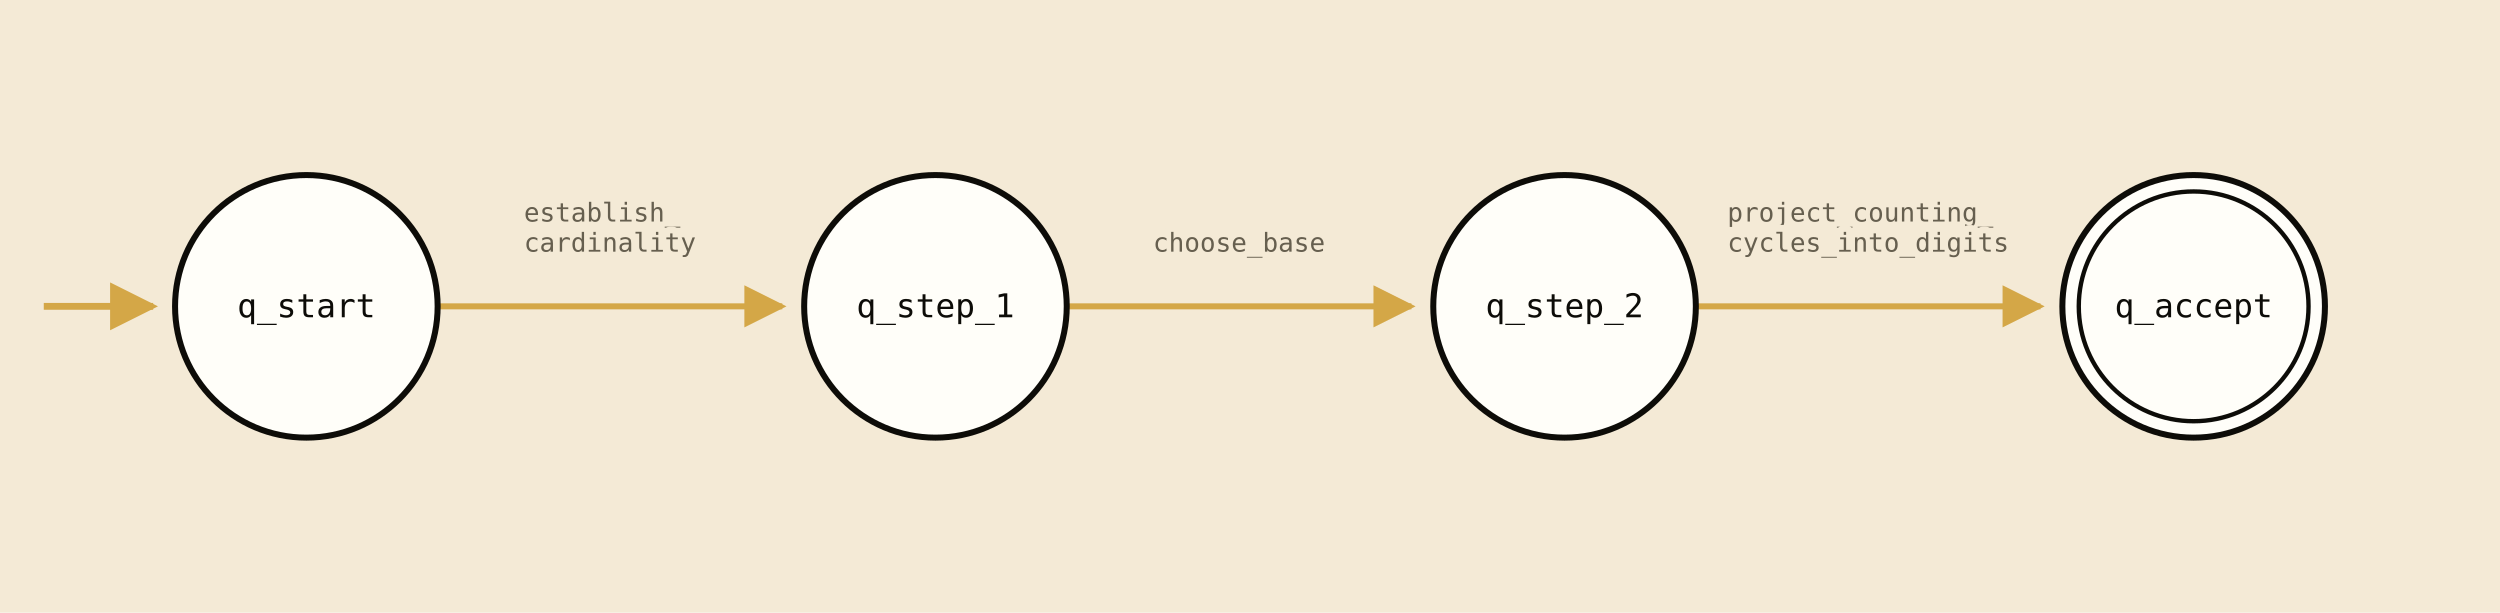
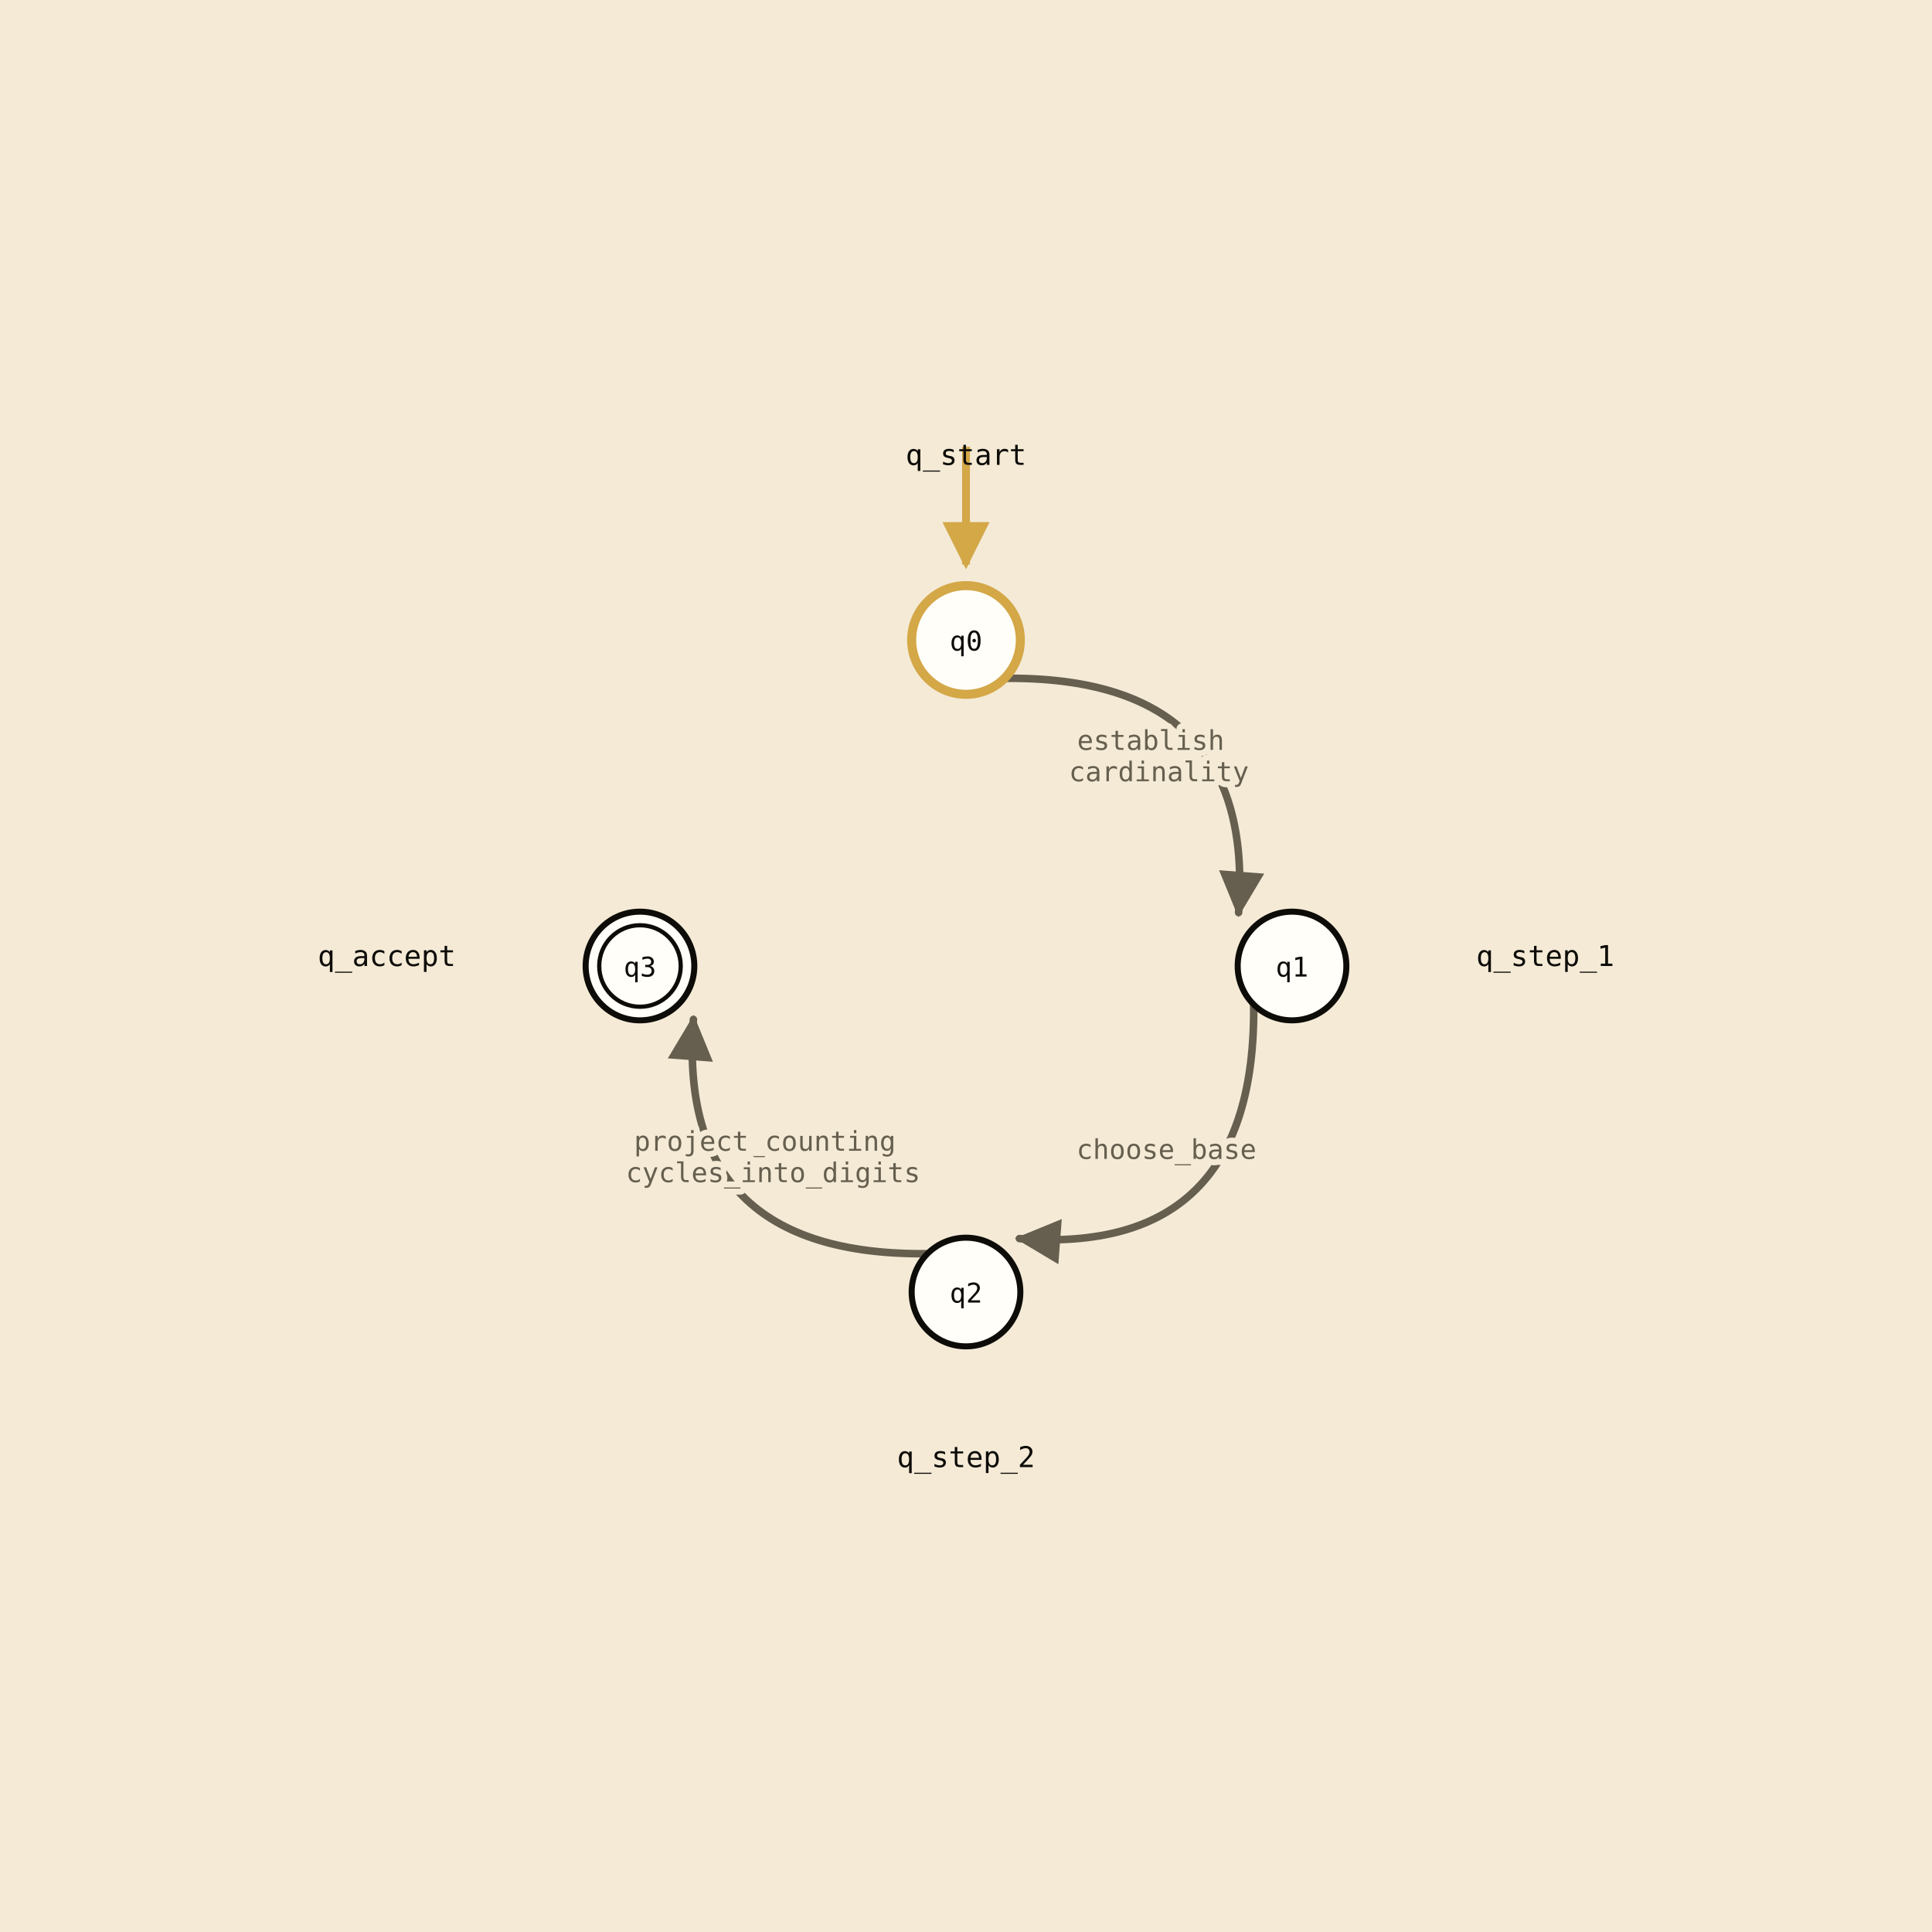
- <svg xmlns="http://www.w3.org/2000/svg" width="914" height="224" viewBox="0 0 914 224" role="img" aria-labelledby="title desc">
+ <svg xmlns="http://www.w3.org/2000/svg" width="640" height="640" viewBox="0 0 640 640" role="img" aria-labelledby="title desc">
  <defs>
-     <marker id="arrow-static" viewBox="0 0 10 10" refX="9" refY="5" markerWidth="7" markerHeight="7" orient="auto-start-reverse">
+     <marker id="arrow-conserving" viewBox="0 0 10 10" refX="9" refY="5" markerWidth="6" markerHeight="6" orient="auto-start-reverse">
      <path d="M 0 0 L 10 5 L 0 10 z" fill="#0d0c08" />
    </marker>
-     <marker id="arrow-observed" viewBox="0 0 10 10" refX="9" refY="5" markerWidth="7" markerHeight="7" orient="auto-start-reverse">
-       <path d="M 0 0 L 10 5 L 0 10 z" fill="#d4a747" />
+     <marker id="arrow-deforming" viewBox="0 0 10 10" refX="9" refY="5" markerWidth="6" markerHeight="6" orient="auto-start-reverse">
+       <path d="M 0 0 L 10 5 L 0 10 z" fill="#b95238" />
    </marker>
-     <marker id="arrow-combined" viewBox="0 0 10 10" refX="9" refY="5" markerWidth="7" markerHeight="7" orient="auto-start-reverse">
+     <marker id="arrow-neutral" viewBox="0 0 10 10" refX="9" refY="5" markerWidth="6" markerHeight="6" orient="auto-start-reverse">
+       <path d="M 0 0 L 10 5 L 0 10 z" fill="#665f4f" />
+     </marker>
+     <marker id="arrow-start" viewBox="0 0 10 10" refX="9" refY="5" markerWidth="6" markerHeight="6" orient="auto-start-reverse">
      <path d="M 0 0 L 10 5 L 0 10 z" fill="#d4a747" />
    </marker>
  </defs>
  <rect width="100%" height="100%" fill="#f4ead6" />
-   <path class="edge-static-observed" d="M 160.0 112.0 L 286.0 112.0" fill="none" stroke="#d4a747" stroke-width="2.2" marker-end="url(#arrow-combined)" />
-   <text text-anchor="middle" font-family="ui-monospace, Menlo, Consolas, monospace" font-size="9.5" fill="#665f4f" stroke="#f4ead6" stroke-width="5" stroke-linejoin="round" paint-order="stroke fill">
-     <tspan x="223.0" y="81.0">establish_</tspan>
-     <tspan x="223.0" y="92.0">cardinality</tspan>
+   <path class="edge-neutral" d="M 332.7 224.7 Q 416.2 223.8 410.3 302.3" fill="none" stroke="#665f4f" stroke-width="2.5" stroke-linecap="round" marker-end="url(#arrow-neutral)" />
+   <text text-anchor="middle" font-family="ui-monospace, Menlo, Consolas, monospace" font-size="9.0" fill="#665f4f" stroke="#f4ead6" stroke-width="4" stroke-linejoin="round" paint-order="stroke fill">
+     <tspan x="383.9" y="248.4">establish</tspan>
+     <tspan x="383.9" y="258.8">cardinality</tspan>
  </text>
-   <path class="edge-static-observed" d="M 390.0 112.0 L 516.0 112.0" fill="none" stroke="#d4a747" stroke-width="2.2" marker-end="url(#arrow-combined)" />
-   <text text-anchor="middle" font-family="ui-monospace, Menlo, Consolas, monospace" font-size="9.5" fill="#665f4f" stroke="#f4ead6" stroke-width="5" stroke-linejoin="round" paint-order="stroke fill">
-     <tspan x="453.0" y="92.0">choose_base</tspan>
+   <path class="edge-neutral" d="M 415.3 332.7 Q 416.2 416.2 337.7 410.3" fill="none" stroke="#665f4f" stroke-width="2.5" stroke-linecap="round" marker-end="url(#arrow-neutral)" />
+   <text text-anchor="middle" font-family="ui-monospace, Menlo, Consolas, monospace" font-size="9.0" fill="#665f4f" stroke="#f4ead6" stroke-width="4" stroke-linejoin="round" paint-order="stroke fill">
+     <tspan x="386.4" y="383.9">choose_base</tspan>
  </text>
-   <path class="edge-static-observed" d="M 620.0 112.0 L 746.0 112.0" fill="none" stroke="#d4a747" stroke-width="2.2" marker-end="url(#arrow-combined)" />
-   <text text-anchor="middle" font-family="ui-monospace, Menlo, Consolas, monospace" font-size="9.5" fill="#665f4f" stroke="#f4ead6" stroke-width="5" stroke-linejoin="round" paint-order="stroke fill">
-     <tspan x="683.0" y="81.0">project_counting_</tspan>
-     <tspan x="683.0" y="92.0">cycles_into_digits</tspan>
+   <path class="edge-neutral" d="M 307.3 415.3 Q 223.8 416.2 229.7 337.7" fill="none" stroke="#665f4f" stroke-width="2.5" stroke-linecap="round" marker-end="url(#arrow-neutral)" />
+   <text text-anchor="middle" font-family="ui-monospace, Menlo, Consolas, monospace" font-size="9.0" fill="#665f4f" stroke="#f4ead6" stroke-width="4" stroke-linejoin="round" paint-order="stroke fill">
+     <tspan x="256.1" y="381.2">project_counting</tspan>
+     <tspan x="256.1" y="391.6">cycles_into_digits</tspan>
  </text>
-   <path d="M 16.0 112.0 L 56.0 112.0" fill="none" stroke="#d4a747" stroke-width="2.5" marker-end="url(#arrow-observed)" />
-   <circle cx="112.0" cy="112.0" r="48.0" fill="#fffef9" stroke="#0d0c08" stroke-width="2.2" />
-   <text x="112.0" y="116.0" text-anchor="middle" font-family="ui-monospace, Menlo, Consolas, monospace" font-size="12.0" fill="#0d0c08">q_start</text>
-   <circle cx="342.0" cy="112.0" r="48.0" fill="#fffef9" stroke="#0d0c08" stroke-width="2.2" />
-   <text x="342.0" y="116.0" text-anchor="middle" font-family="ui-monospace, Menlo, Consolas, monospace" font-size="12.0" fill="#0d0c08">q_step_1</text>
-   <circle cx="572.0" cy="112.0" r="48.0" fill="#fffef9" stroke="#0d0c08" stroke-width="2.2" />
-   <text x="572.0" y="116.0" text-anchor="middle" font-family="ui-monospace, Menlo, Consolas, monospace" font-size="12.0" fill="#0d0c08">q_step_2</text>
-   <circle cx="802.0" cy="112.0" r="48.0" fill="#fffef9" stroke="#0d0c08" stroke-width="2.2" />
-   <circle cx="802.0" cy="112.0" r="42.0" fill="none" stroke="#0d0c08" stroke-width="1.6" />
-   <text x="802.0" y="116.0" text-anchor="middle" font-family="ui-monospace, Menlo, Consolas, monospace" font-size="12.0" fill="#0d0c08">q_accept</text>
+   <path d="M 320.0 148.0 L 320.0 187.0" fill="none" stroke="#d4a747" stroke-width="2.6" marker-end="url(#arrow-start)" />
+   <circle cx="320.0" cy="212.0" r="18.0" fill="#fffef9" stroke="#d4a747" stroke-width="3" />
+   <text text-anchor="middle" font-family="ui-monospace, Menlo, Consolas, monospace" font-size="9.5" fill="#0d0c08">
+     <tspan x="320.0" y="154.0">q_start</tspan>
+   </text>
+   <text x="320.0" y="215.5" text-anchor="middle" font-family="ui-monospace, Menlo, Consolas, monospace" font-size="9" fill="#0d0c08">q0</text>
+   <circle cx="428.0" cy="320.0" r="18.0" fill="#fffef9" stroke="#0d0c08" stroke-width="2" />
+   <text text-anchor="start" font-family="ui-monospace, Menlo, Consolas, monospace" font-size="9.5" fill="#0d0c08">
+     <tspan x="489.0" y="320.0">q_step_1</tspan>
+   </text>
+   <text x="428.0" y="323.5" text-anchor="middle" font-family="ui-monospace, Menlo, Consolas, monospace" font-size="9" fill="#0d0c08">q1</text>
+   <circle cx="320.0" cy="428.0" r="18.0" fill="#fffef9" stroke="#0d0c08" stroke-width="2" />
+   <text text-anchor="middle" font-family="ui-monospace, Menlo, Consolas, monospace" font-size="9.5" fill="#0d0c08">
+     <tspan x="320.0" y="486.0">q_step_2</tspan>
+   </text>
+   <text x="320.0" y="431.5" text-anchor="middle" font-family="ui-monospace, Menlo, Consolas, monospace" font-size="9" fill="#0d0c08">q2</text>
+   <circle cx="212.0" cy="320.0" r="18.0" fill="#fffef9" stroke="#0d0c08" stroke-width="2" />
+   <circle cx="212.0" cy="320.0" r="13.5" fill="none" stroke="#0d0c08" stroke-width="1.4" />
+   <text text-anchor="end" font-family="ui-monospace, Menlo, Consolas, monospace" font-size="9.5" fill="#0d0c08">
+     <tspan x="151.0" y="320.0">q_accept</tspan>
+   </text>
+   <text x="212.0" y="323.5" text-anchor="middle" font-family="ui-monospace, Menlo, Consolas, monospace" font-size="9" fill="#0d0c08">q3</text>
</svg>
